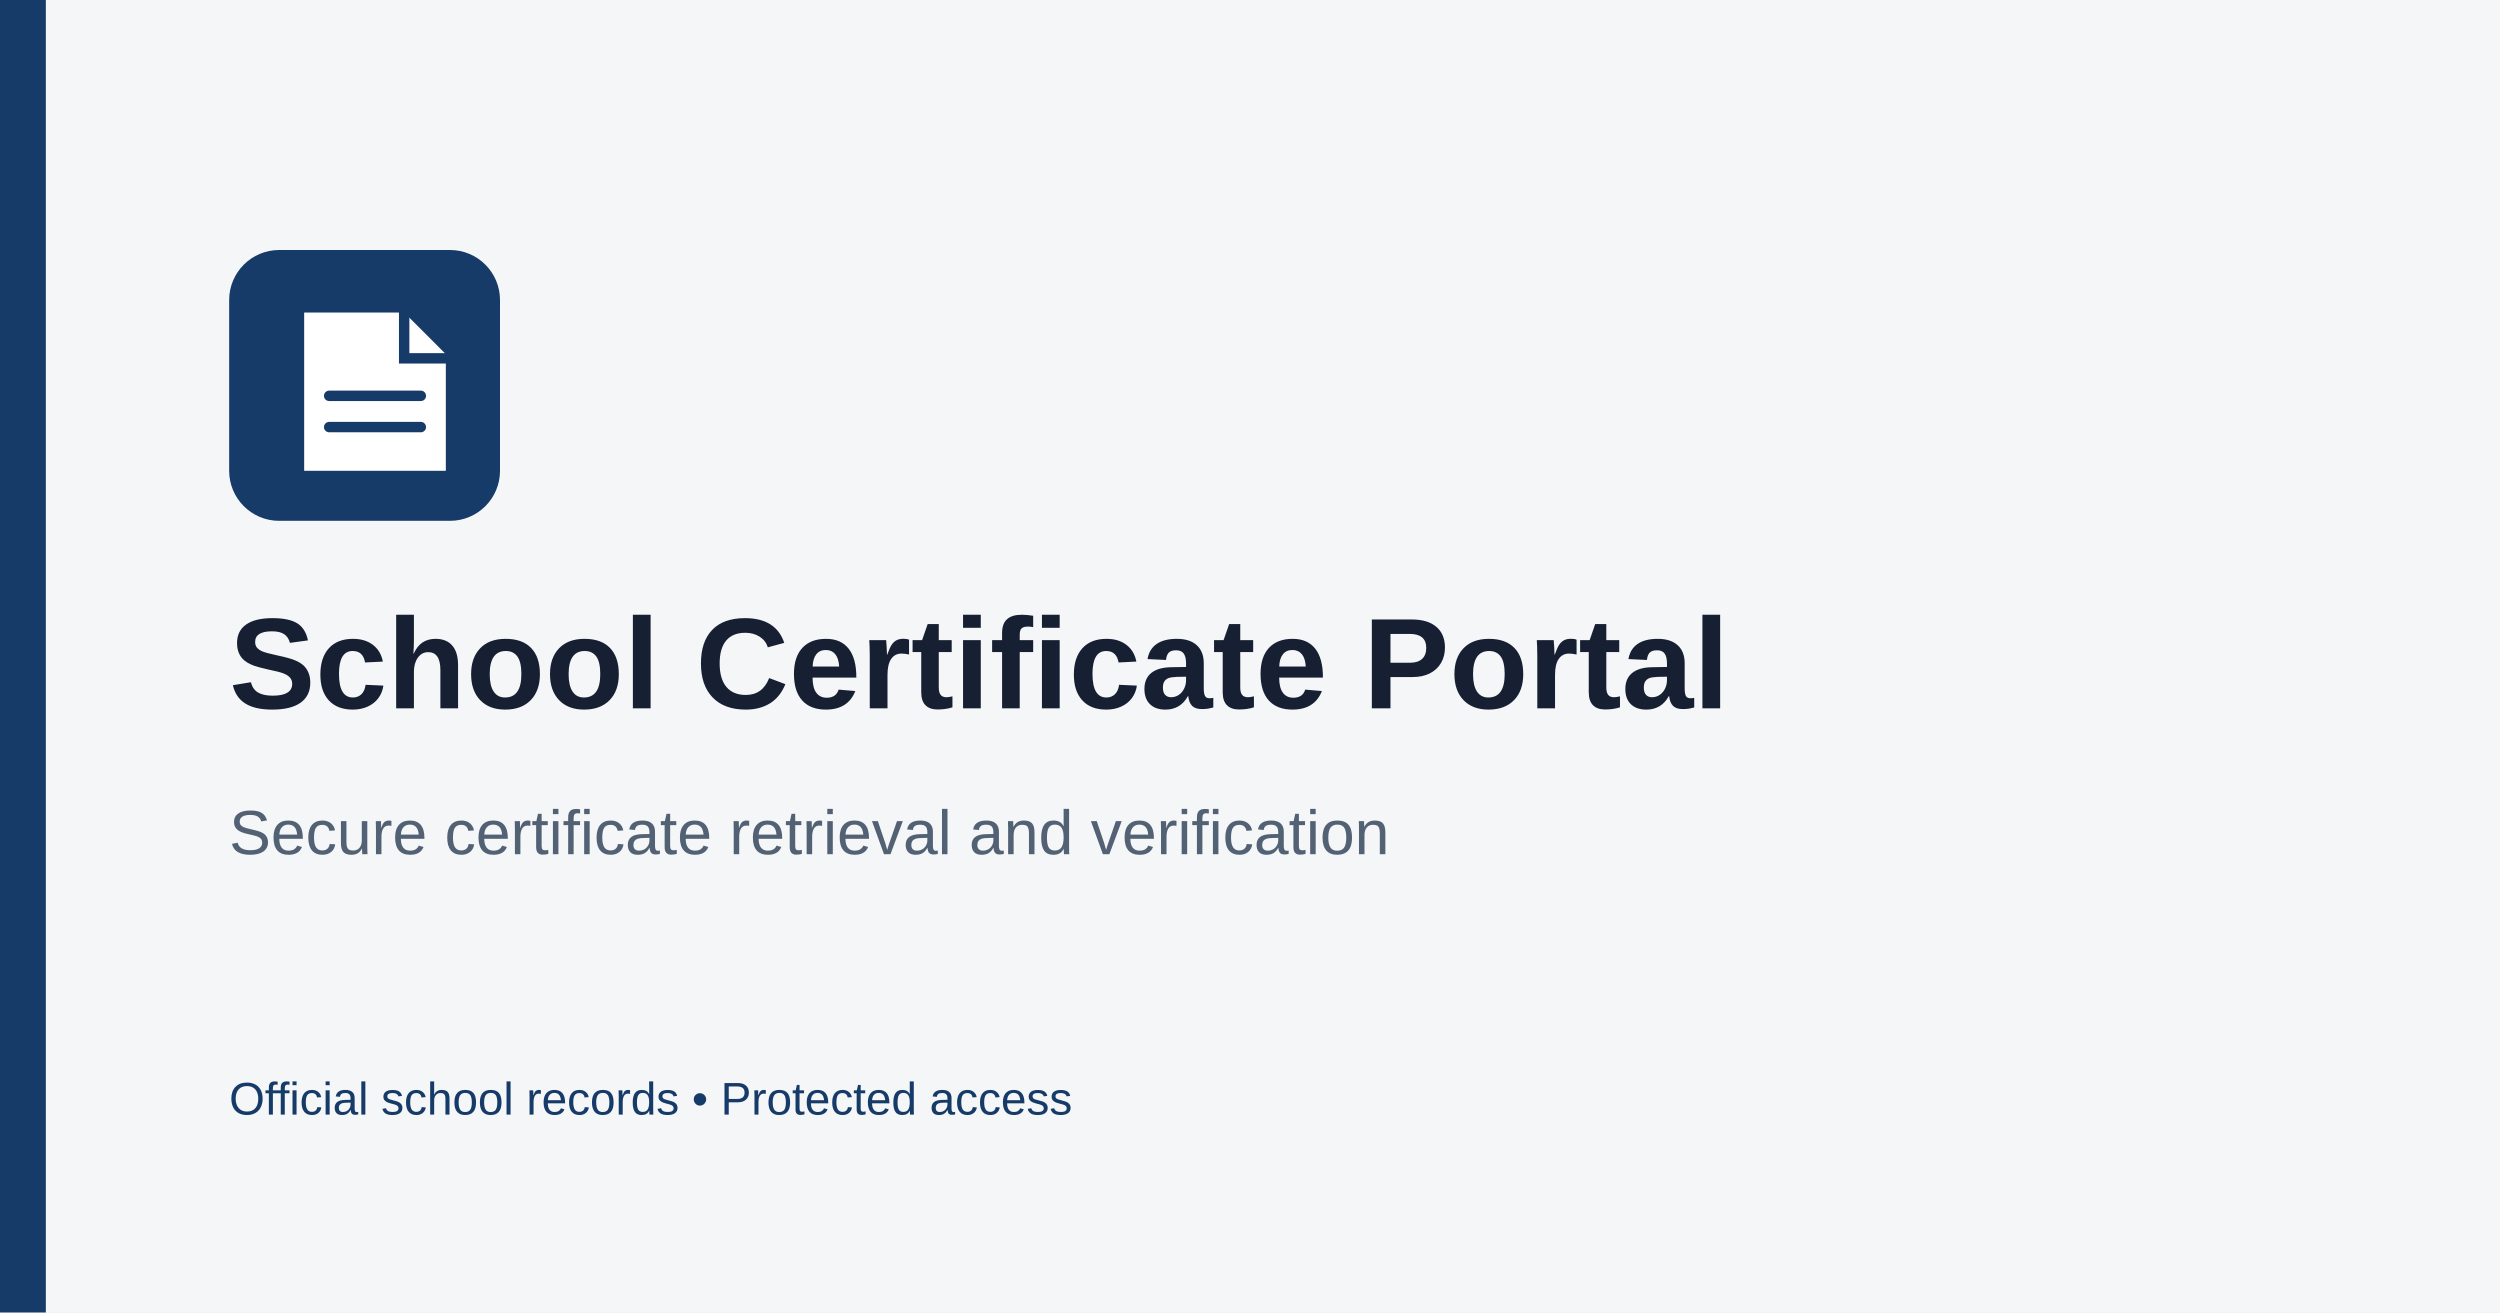
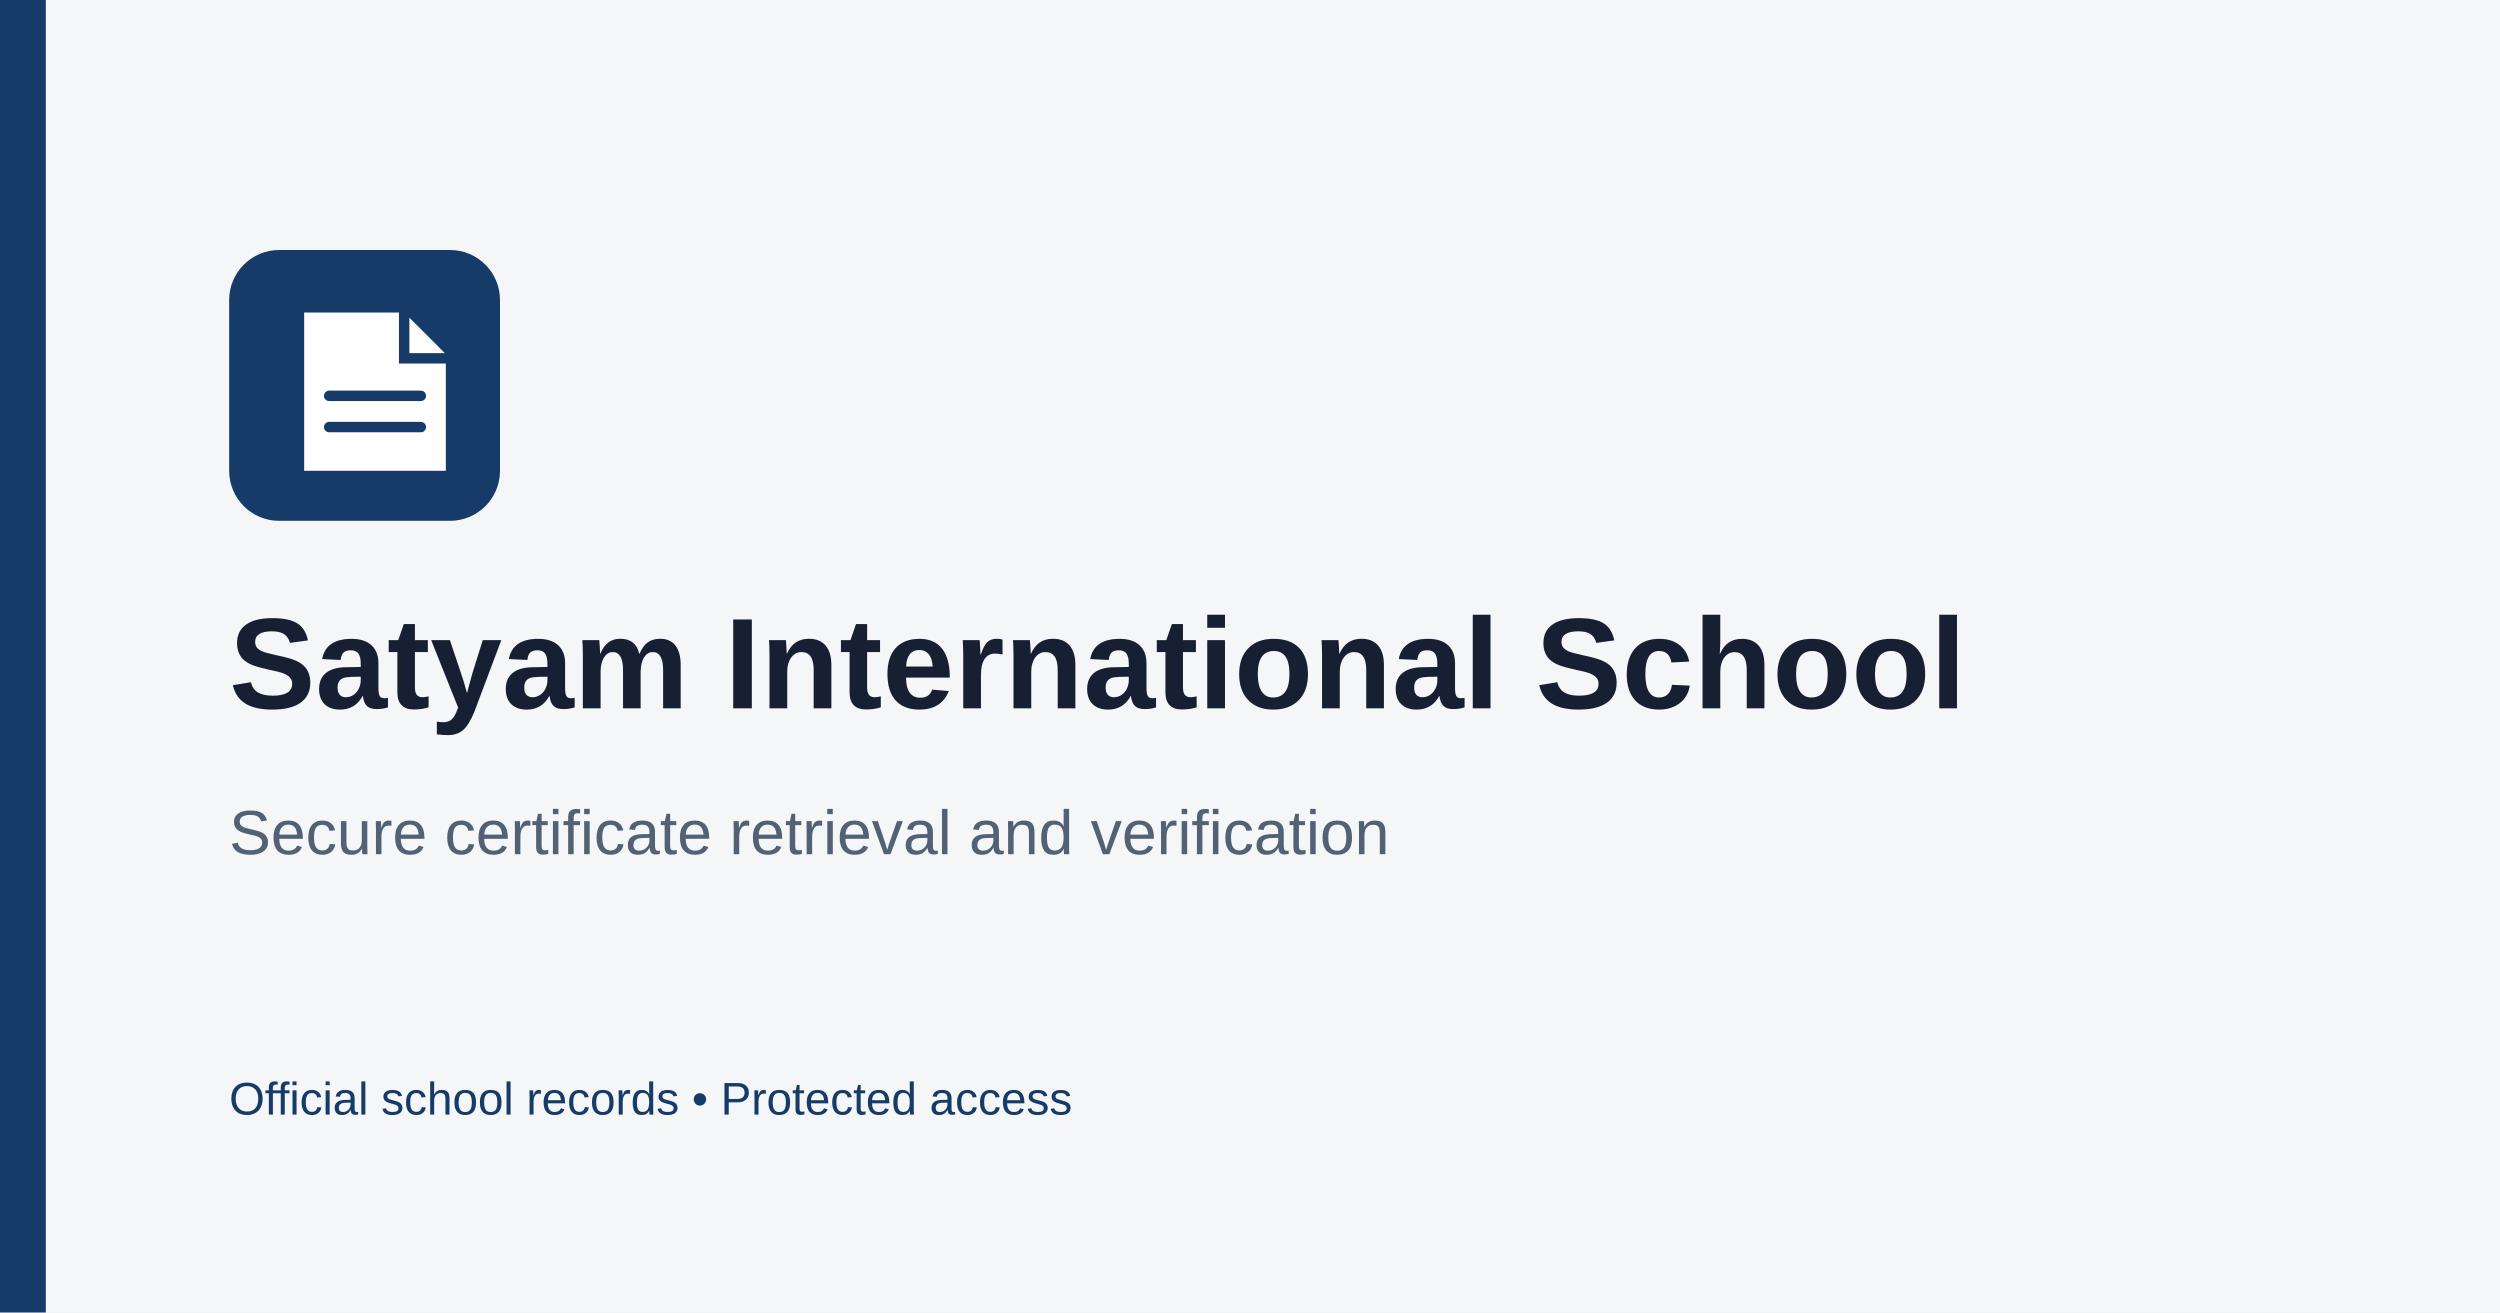
<svg xmlns="http://www.w3.org/2000/svg" width="1200" height="630" viewBox="0 0 1200 630">
  <rect width="1200" height="630" fill="#f4f6f8" />
  <rect x="0" y="0" width="22" height="630" fill="#173b68" />
  <rect x="110" y="120" width="130" height="130" rx="24" fill="#173b68" />
  <path d="M146 150h48l20 20v56h-68z" fill="#fff" />
  <path d="M194 150v22h20M158 190h44M158 205h44" stroke="#173b68" stroke-width="5" fill="none" stroke-linecap="round" />
-   <text x="110" y="340" font-family="Arial,sans-serif" font-size="62" font-weight="700" fill="#172033">School Certificate Portal</text>
+   <text x="110" y="340" font-family="Arial,sans-serif" font-size="62" font-weight="700" fill="#172033">Satyam International School</text>
  <text x="110" y="410" font-family="Arial,sans-serif" font-size="30" fill="#526174">Secure certificate retrieval and verification</text>
  <text x="110" y="535" font-family="Arial,sans-serif" font-size="22" fill="#173b68">Official school records • Protected access</text>
</svg>
